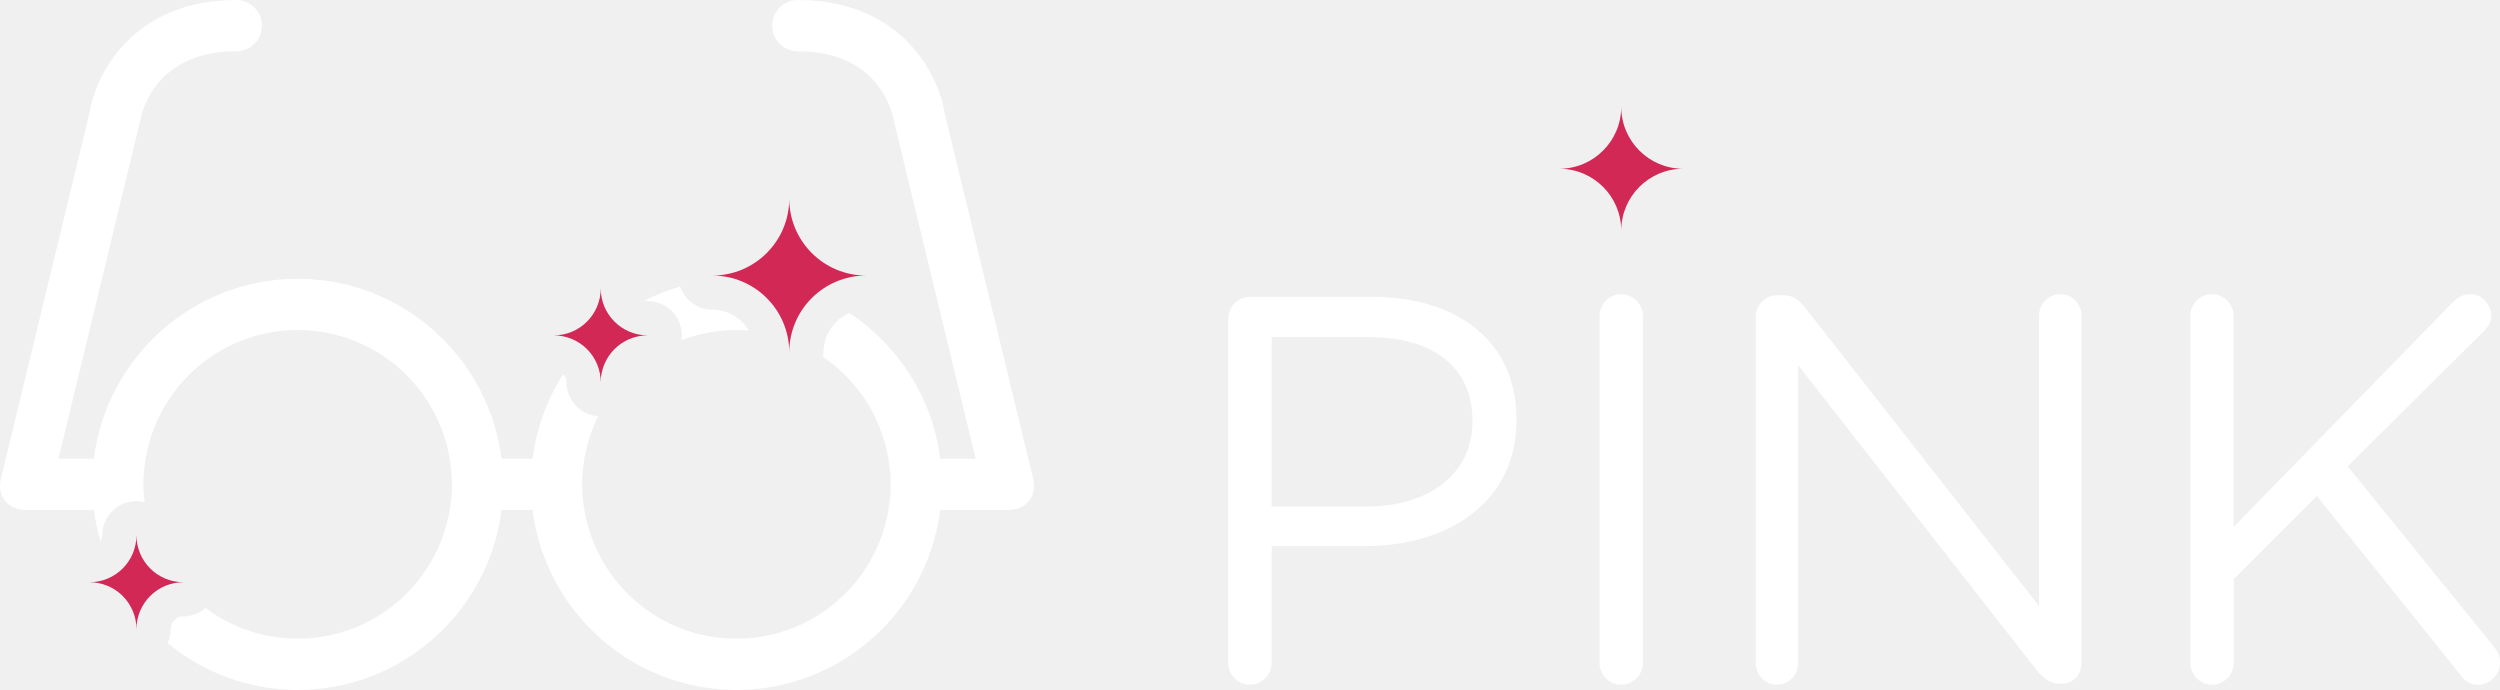
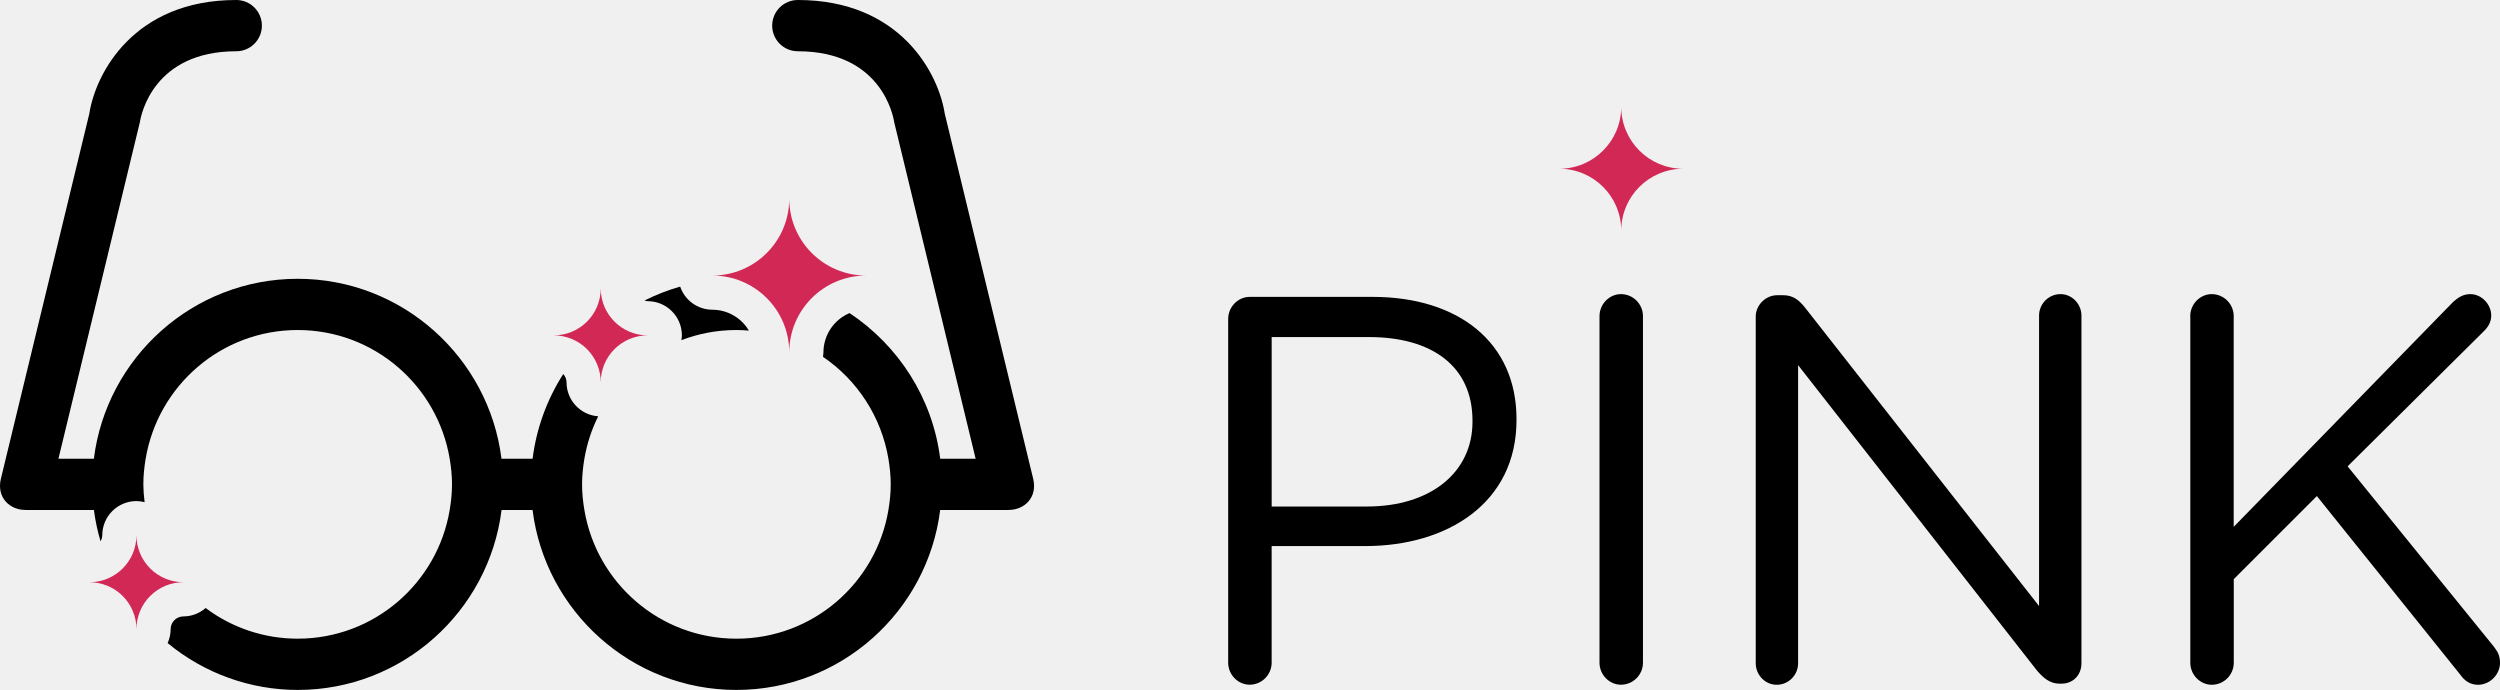
<svg xmlns="http://www.w3.org/2000/svg" width="146.3" height="40.375" viewBox="0 0 146.3 40.375">
-   <path d="M71.874 18.661c0-.708.58-1.288 1.256-1.288h7.18c5.087 0 8.436 2.704 8.436 7.146v.064c0 4.861-4.057 7.373-8.854 7.373h-5.475v6.825c0 .708-.58 1.288-1.288 1.288-.676 0-1.256-.58-1.256-1.288v-20.12zm8.114 10.98c3.734 0 6.182-1.996 6.182-4.959v-.063c0-3.22-2.414-4.894-6.053-4.894h-5.699v9.917h5.57v-.001zM93.603 18.5c0-.708.579-1.288 1.255-1.288.709 0 1.288.58 1.288 1.288v20.283a1.29 1.29 0 0 1-1.288 1.287c-.676 0-1.255-.579-1.255-1.287V18.5zm9.141.032c0-.676.58-1.256 1.256-1.256h.354c.58 0 .935.29 1.288.74l13.684 17.45V18.468c0-.676.547-1.256 1.256-1.256.676 0 1.224.58 1.224 1.256v20.349c0 .676-.481 1.19-1.158 1.19h-.129c-.548 0-.935-.321-1.319-.772l-13.975-17.868v17.45c0 .676-.547 1.256-1.256 1.256-.676 0-1.223-.58-1.223-1.256V18.532h-.002zm25.429-.032c0-.708.58-1.288 1.257-1.288.708 0 1.286.58 1.286 1.288v12.331l12.848-13.168c.29-.257.579-.451.998-.451.676 0 1.225.612 1.225 1.256 0 .354-.162.644-.42.901l-7.984 7.92 8.564 10.561c.225.291.354.547.354.935 0 .676-.578 1.288-1.286 1.288-.483 0-.806-.258-1.03-.58l-8.402-10.463-4.863 4.861v4.894a1.29 1.29 0 0 1-1.286 1.288c-.677 0-1.257-.58-1.257-1.288V18.5h-.004z" fill="#FFF" />
+   <path d="M71.874 18.661c0-.708.58-1.288 1.256-1.288h7.18c5.087 0 8.436 2.704 8.436 7.146v.064c0 4.861-4.057 7.373-8.854 7.373h-5.475v6.825c0 .708-.58 1.288-1.288 1.288-.676 0-1.256-.58-1.256-1.288v-20.12zm8.114 10.98c3.734 0 6.182-1.996 6.182-4.959v-.063c0-3.22-2.414-4.894-6.053-4.894h-5.699v9.917h5.57v-.001zM93.603 18.5c0-.708.579-1.288 1.255-1.288.709 0 1.288.58 1.288 1.288v20.283a1.29 1.29 0 0 1-1.288 1.287c-.676 0-1.255-.579-1.255-1.287V18.5zm9.141.032c0-.676.58-1.256 1.256-1.256h.354c.58 0 .935.29 1.288.74l13.684 17.45V18.468c0-.676.547-1.256 1.256-1.256.676 0 1.224.58 1.224 1.256v20.349c0 .676-.481 1.19-1.158 1.19h-.129c-.548 0-.935-.321-1.319-.772l-13.975-17.868v17.45c0 .676-.547 1.256-1.256 1.256-.676 0-1.223-.58-1.223-1.256V18.532h-.002zm25.429-.032c0-.708.58-1.288 1.257-1.288.708 0 1.286.58 1.286 1.288v12.331l12.848-13.168c.29-.257.579-.451.998-.451.676 0 1.225.612 1.225 1.256 0 .354-.162.644-.42.901l-7.984 7.92 8.564 10.561c.225.291.354.547.354.935 0 .676-.578 1.288-1.286 1.288-.483 0-.806-.258-1.03-.58l-8.402-10.463-4.863 4.861v4.894a1.29 1.29 0 0 1-1.286 1.288c-.677 0-1.257-.58-1.257-1.288V18.5h-.004z" />
  <path fill="#D22856" d="M98.498 9.875a3.623 3.623 0 0 1-3.623-3.624 3.625 3.625 0 0 1-3.625 3.624 3.625 3.625 0 0 1 3.625 3.624 3.623 3.623 0 0 1 3.623-3.624z" />
-   <g fill="#FFF">
+   <g>
    <path d="M43.094 19.313c.246 0 .489.014.73.033a2.491 2.491 0 0 0-2.136-1.221 1.994 1.994 0 0 1-1.884-1.354c-.727.208-1.425.482-2.089.816.062.017.122.038.188.038a2 2 0 0 1 2 2c0 .096-.015.188-.028.281 1-.382 2.084-.593 3.219-.593z" />
    <path d="M60.462 28.016L55.287 6.651C54.926 4.303 52.694 0 46.688 0a1.5 1.5 0 1 0 0 3c4.856 0 5.575 3.729 5.639 4.143l4.767 19.701h-2.073c-.445-3.557-2.453-6.628-5.305-8.522a2.503 2.503 0 0 0-1.529 2.303c0 .088-.015.171-.026.256a9.034 9.034 0 0 1 3.829 5.964c.082.489.135.988.135 1.5s-.053 1.012-.135 1.5c-.716 4.272-4.421 7.531-8.896 7.531-4.475 0-8.181-3.259-8.896-7.531-.082-.488-.135-.988-.135-1.5s.053-1.011.135-1.5a8.949 8.949 0 0 1 .808-2.483 1.995 1.995 0 0 1-1.852-1.985.743.743 0 0 0-.192-.489 11.954 11.954 0 0 0-1.795 4.958h-1.82c-.741-5.927-5.802-10.531-11.927-10.531S6.235 20.917 5.493 26.844H3.42L8.187 7.143C8.25 6.729 8.97 3 13.826 3a1.5 1.5 0 1 0 0-3C7.82 0 5.588 4.303 5.227 6.651L.052 28.016c-.266 1.109.531 1.826 1.426 1.826.012 0 .023.004.036.004h3.982c.079.628.215 1.237.387 1.831a.726.726 0 0 0 .102-.354 2 2 0 0 1 2-2c.166 0 .324.025.478.063a8.337 8.337 0 0 1-.074-1.042c0-.512.053-1.011.135-1.5.715-4.271 4.421-7.531 8.896-7.531s8.18 3.26 8.896 7.531c.082.489.135.988.135 1.5s-.053 1.012-.135 1.5c-.715 4.272-4.421 7.531-8.896 7.531a8.959 8.959 0 0 1-5.386-1.794c-.35.302-.8.491-1.299.491a.75.75 0 0 0-.749.748c0 .29-.065.564-.176.812a11.94 11.94 0 0 0 7.614 2.743c6.125 0 11.185-4.604 11.927-10.53h1.814c.742 5.926 5.802 10.53 11.927 10.53s11.186-4.604 11.927-10.53H59c.012 0 .023-.004.036-.004.895.001 1.692-.716 1.426-1.825z" />
  </g>
  <path fill="#D22856" d="M50.686 16.125a4.499 4.499 0 0 1-4.499-4.499 4.499 4.499 0 0 1-4.499 4.499 4.499 4.499 0 0 1 4.499 4.499 4.498 4.498 0 0 1 4.499-4.499zm-12.782 3.501a2.748 2.748 0 0 1-2.749-2.749 2.748 2.748 0 0 1-2.749 2.749 2.747 2.747 0 0 1 2.749 2.749 2.748 2.748 0 0 1 2.749-2.749zm-27.17 14.446a2.748 2.748 0 0 1-2.749-2.75c0 1.52-1.23 2.75-2.749 2.75a2.747 2.747 0 0 1 2.749 2.748 2.748 2.748 0 0 1 2.749-2.748z" />
</svg>
